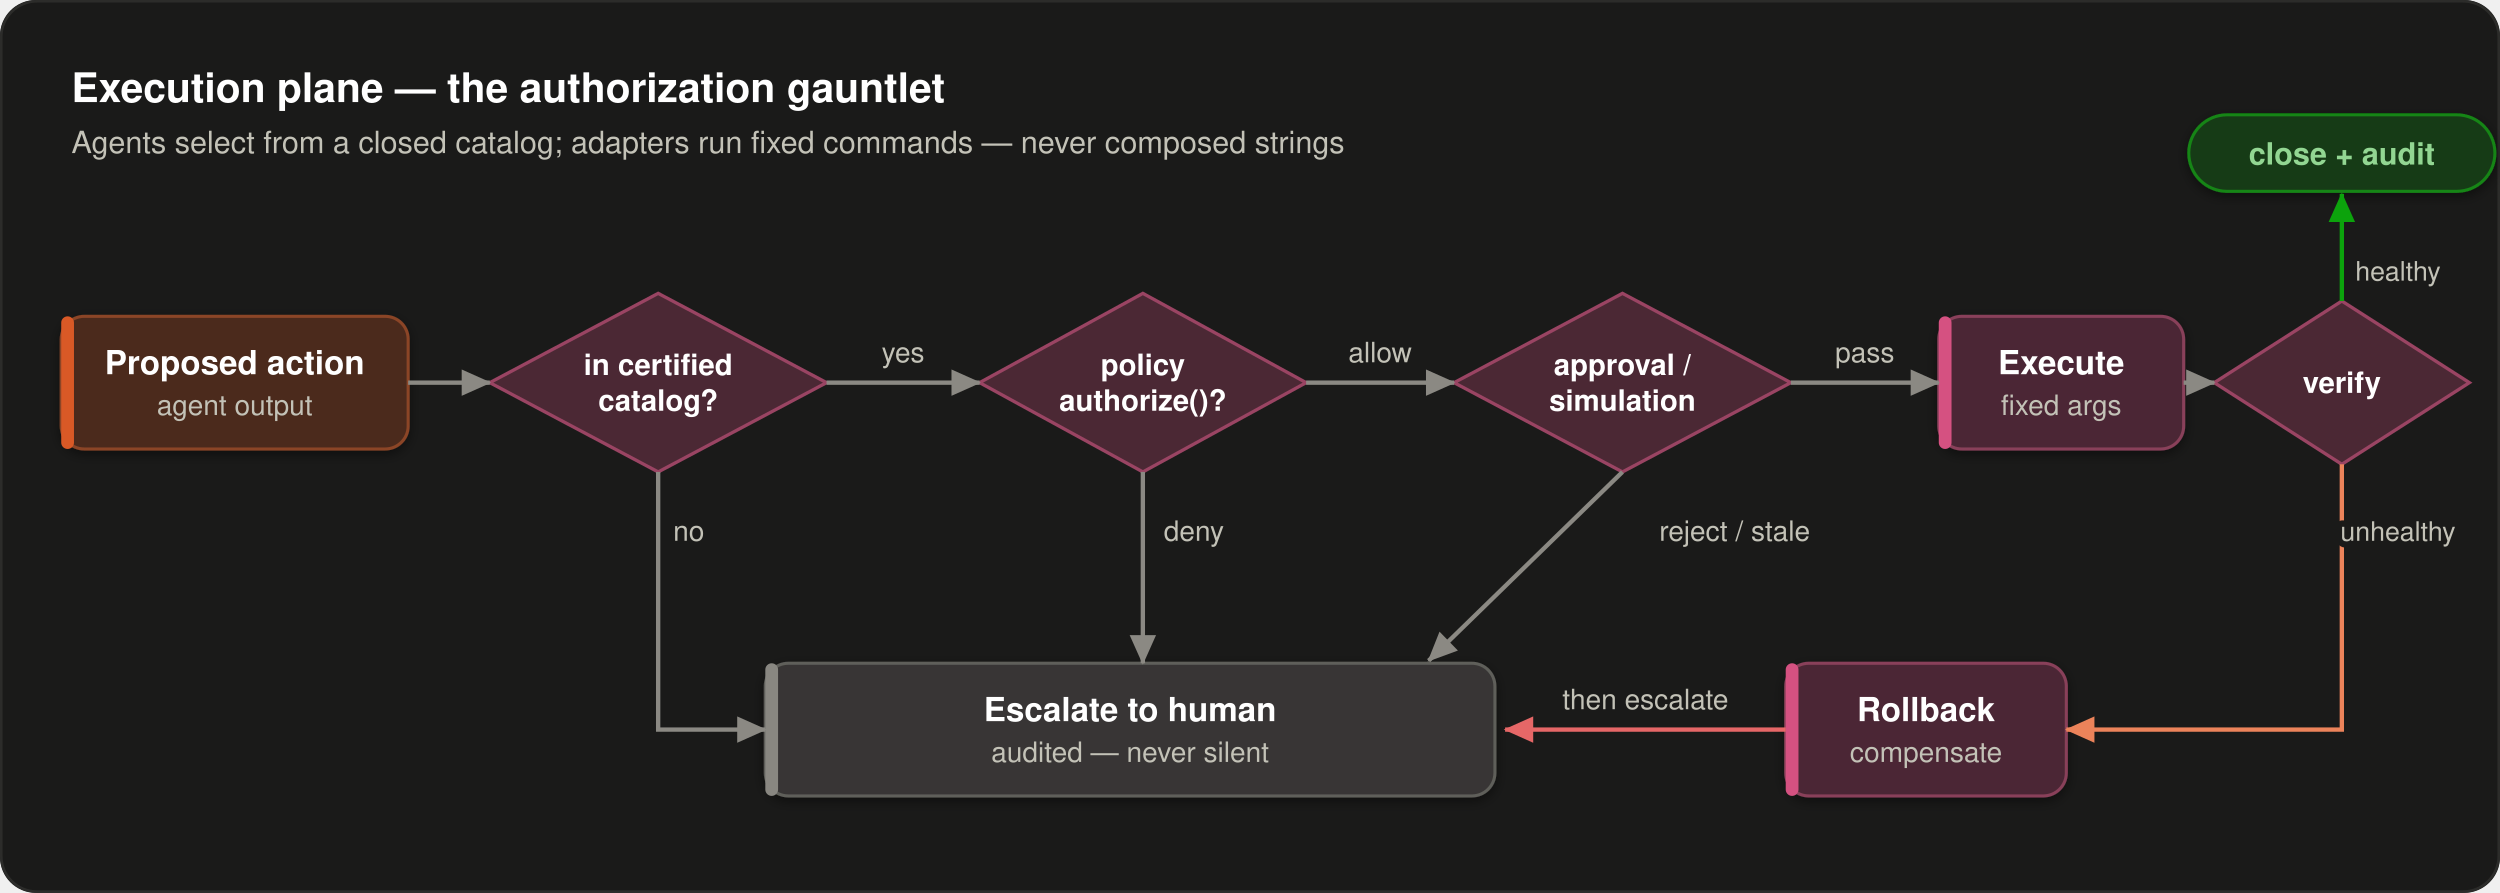
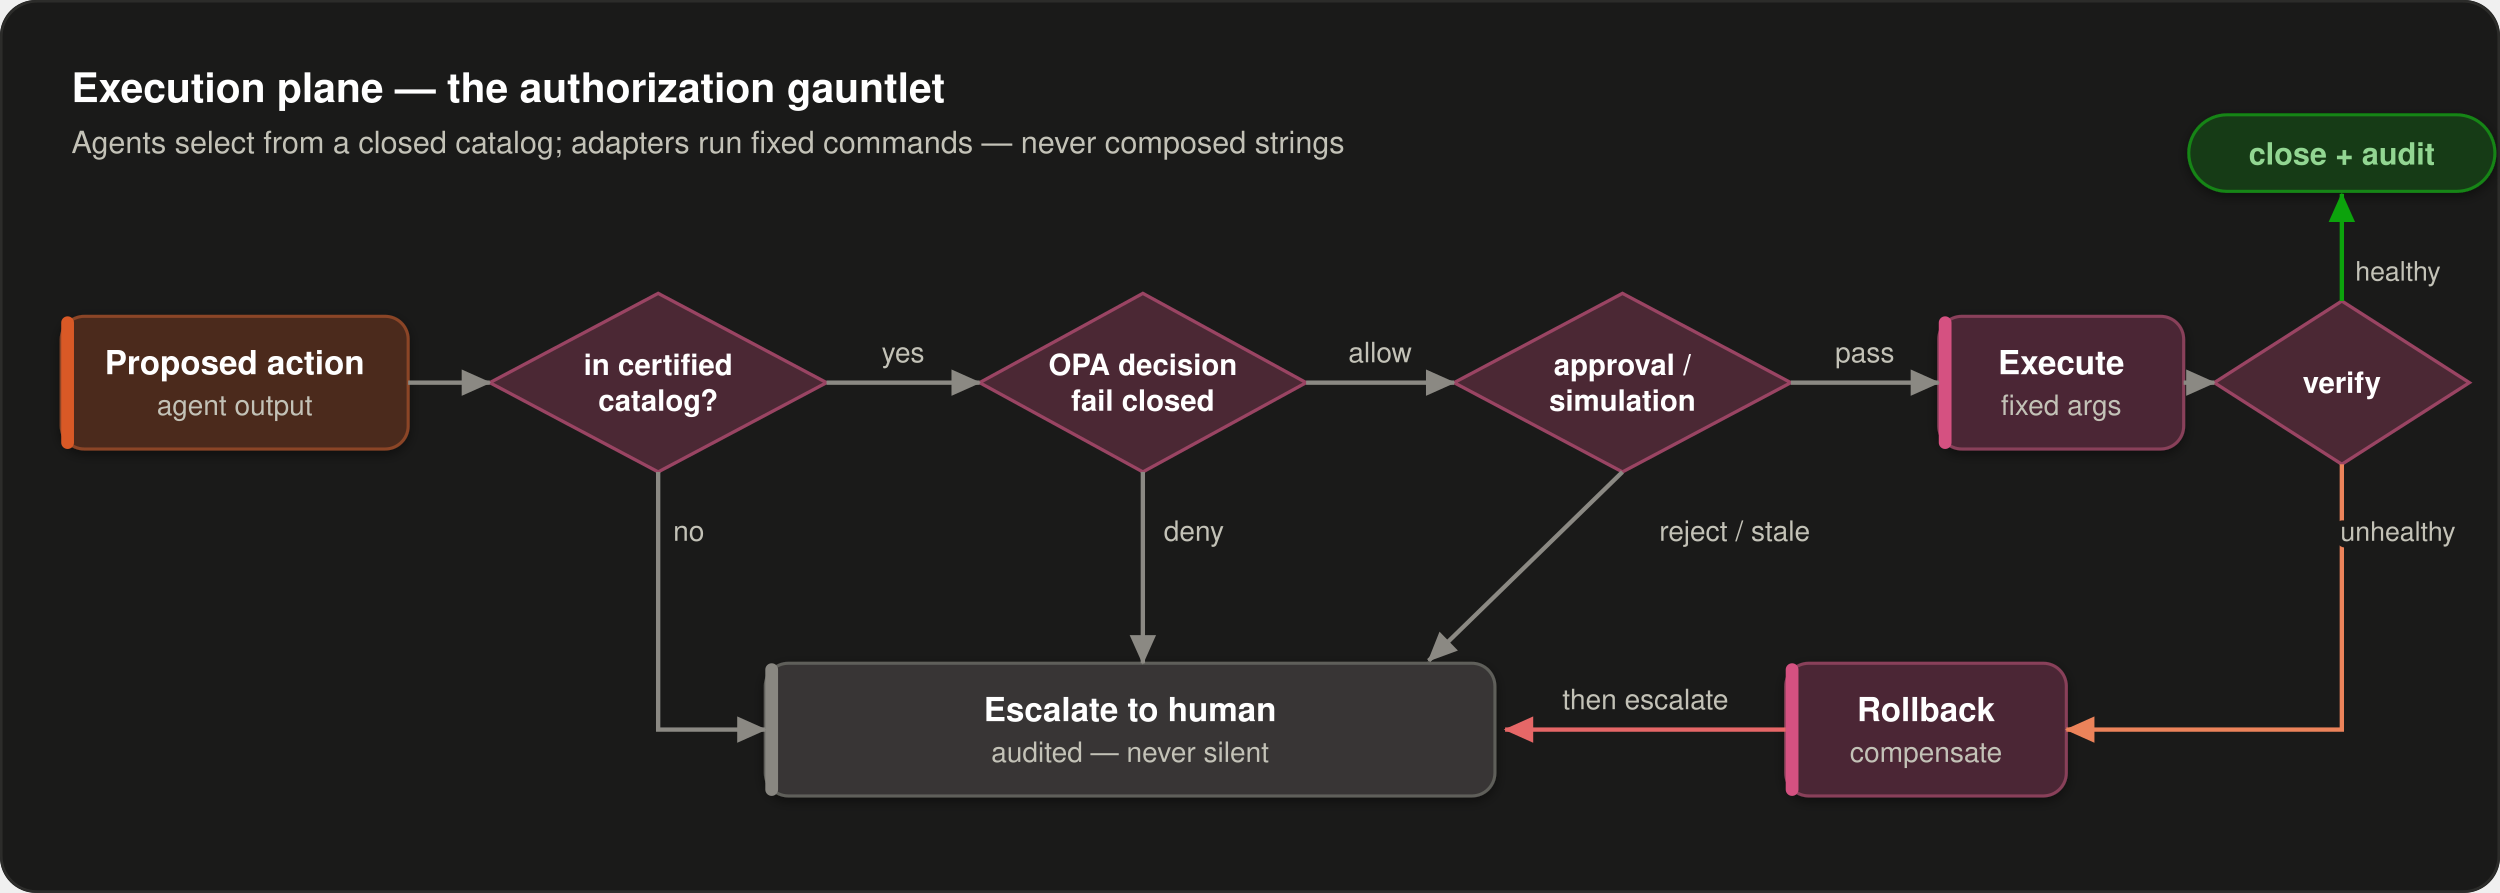
<svg xmlns="http://www.w3.org/2000/svg" viewBox="0 0 980 350" font-family="system-ui, -apple-system, 'Segoe UI', Helvetica, Arial, sans-serif" role="img" aria-label="Execution: catalog membership, deterministic policy, plan-bound approval and simulation gate every mutation; verification decides close or rollback">
  <defs>
    <filter id="soft-dark" x="-12%" y="-12%" width="124%" height="130%">
      <feDropShadow dx="0" dy="1.5" stdDeviation="2.2" flood-color="#000000" flood-opacity="0.45" />
    </filter>
    <marker id="arrow-dark" viewBox="0 0 10 10" refX="8.6" refY="5" markerWidth="8" markerHeight="8" orient="auto-start-reverse">
      <path d="M 0.5 1.2 L 9 5 L 0.5 8.8 z" fill="#8b8983" />
    </marker>
    <marker id="arrow-good-dark" viewBox="0 0 10 10" refX="8.6" refY="5" markerWidth="8" markerHeight="8" orient="auto-start-reverse">
      <path d="M 0.5 1.2 L 9 5 L 0.5 8.8 z" fill="#0ca30c" />
    </marker>
    <marker id="arrow-bad-dark" viewBox="0 0 10 10" refX="8.6" refY="5" markerWidth="8" markerHeight="8" orient="auto-start-reverse">
      <path d="M 0.5 1.2 L 9 5 L 0.5 8.8 z" fill="#e66767" />
    </marker>
    <marker id="arrow-warn-dark" viewBox="0 0 10 10" refX="8.6" refY="5" markerWidth="8" markerHeight="8" orient="auto-start-reverse">
      <path d="M 0.5 1.2 L 9 5 L 0.5 8.8 z" fill="#ec835a" />
    </marker>
  </defs>
  <rect x="0" y="0" width="980" height="350" rx="14" fill="#1a1a19" />
  <rect x="0.5" y="0.5" width="979" height="349" rx="14" fill="none" stroke="#2c2c2a" stroke-width="1" />
  <text x="28" y="40" font-size="16" text-anchor="start" fill="#ffffff" font-weight="700">Execution plane — the authorization gauntlet</text>
  <text x="28" y="60" font-size="12" text-anchor="start" fill="#c3c2b7" font-weight="normal">Agents select from a closed catalog; adapters run fixed commands — never composed strings</text>
  <rect x="24" y="124" width="136" height="52" rx="9" fill="#4c2a1c" stroke="#8b4528" stroke-width="1.2" filter="url(#soft-dark)" />
  <rect x="24" y="124" width="5" height="52" rx="2.5" fill="#d95926" />
  <text x="92.0" y="146.68" font-size="13" text-anchor="middle" fill="#ffffff" font-weight="600">Proposed action</text>
  <text x="92.0" y="162.68" font-size="11" text-anchor="middle" fill="#c3c2b7" font-weight="normal">agent output</text>
  <polygon points="258,115.0 324.0,150 258,185.0 192.0,150" fill="#4b2834" stroke="#9a4463" stroke-width="1.3" />
  <text x="258" y="147" font-size="11.5" text-anchor="middle" fill="#ffffff" font-weight="600">in certified</text>
  <text x="258" y="161" font-size="11.5" text-anchor="middle" fill="#ffffff" font-weight="600">catalog?</text>
  <polygon points="448,115.0 512.0,150 448,185.0 384.0,150" fill="#4b2834" stroke="#9a4463" stroke-width="1.3" />
-   <text x="448" y="147" font-size="11.5" text-anchor="middle" fill="#ffffff" font-weight="600">policy</text>
-   <text x="448" y="161" font-size="11.5" text-anchor="middle" fill="#ffffff" font-weight="600">authorize()?</text>
+   <text x="448" y="147" font-size="11.5" text-anchor="middle" fill="#ffffff" font-weight="600">OPA decision</text>
+   <text x="448" y="161" font-size="11.5" text-anchor="middle" fill="#ffffff" font-weight="600">fail closed</text>
  <polygon points="636,115.0 702.0,150 636,185.0 570.0,150" fill="#4b2834" stroke="#9a4463" stroke-width="1.3" />
  <text x="636" y="147" font-size="11.5" text-anchor="middle" fill="#ffffff" font-weight="600">approval /</text>
  <text x="636" y="161" font-size="11.5" text-anchor="middle" fill="#ffffff" font-weight="600">simulation</text>
  <rect x="760" y="124" width="96" height="52" rx="9" fill="#4b2834" stroke="#89405a" stroke-width="1.2" filter="url(#soft-dark)" />
  <rect x="760" y="124" width="5" height="52" rx="2.5" fill="#d55181" />
  <text x="808.0" y="146.68" font-size="13" text-anchor="middle" fill="#ffffff" font-weight="600">Execute</text>
  <text x="808.0" y="162.68" font-size="11" text-anchor="middle" fill="#c3c2b7" font-weight="normal">fixed args</text>
  <polygon points="918,118.0 968.0,150 918,182.0 868.0,150" fill="#4b2834" stroke="#9a4463" stroke-width="1.3" />
  <text x="918" y="154" font-size="11.5" text-anchor="middle" fill="#ffffff" font-weight="600">verify</text>
  <path d="M 160 150 L 192 150" fill="none" stroke="#8b8983" stroke-width="1.7" marker-end="url(#arrow-dark)" />
  <path d="M 324 150 L 384 150" fill="none" stroke="#8b8983" stroke-width="1.7" marker-end="url(#arrow-dark)" />
  <text x="354.0" y="142" font-size="11" text-anchor="middle" fill="#c3c2b7" font-weight="normal" paint-order="stroke" stroke="#1a1a19" stroke-width="5" stroke-linejoin="round">yes</text>
  <path d="M 512 150 L 570 150" fill="none" stroke="#8b8983" stroke-width="1.7" marker-end="url(#arrow-dark)" />
  <text x="541.0" y="142" font-size="11" text-anchor="middle" fill="#c3c2b7" font-weight="normal" paint-order="stroke" stroke="#1a1a19" stroke-width="5" stroke-linejoin="round">allow</text>
  <path d="M 702 150 L 760 150" fill="none" stroke="#8b8983" stroke-width="1.7" marker-end="url(#arrow-dark)" />
  <text x="731.0" y="142" font-size="11" text-anchor="middle" fill="#c3c2b7" font-weight="normal" paint-order="stroke" stroke="#1a1a19" stroke-width="5" stroke-linejoin="round">pass</text>
  <path d="M 856 150 L 868 150" fill="none" stroke="#8b8983" stroke-width="1.7" marker-end="url(#arrow-dark)" />
  <rect x="300" y="260" width="286" height="52" rx="9" fill="#373634" stroke="#5f5e5a" stroke-width="1.2" filter="url(#soft-dark)" />
  <rect x="300" y="260" width="5" height="52" rx="2.5" fill="#898781" />
  <text x="443.0" y="282.68" font-size="13" text-anchor="middle" fill="#ffffff" font-weight="600">Escalate to human</text>
  <text x="443.0" y="298.68" font-size="11" text-anchor="middle" fill="#c3c2b7" font-weight="normal">audited — never silent</text>
  <path d="M 258 185 L 258 286 L 300 286" fill="none" stroke="#8b8983" stroke-width="1.7" marker-end="url(#arrow-dark)" />
  <text x="270" y="212" font-size="11" text-anchor="middle" fill="#c3c2b7" font-weight="normal" paint-order="stroke" stroke="#1a1a19" stroke-width="5" stroke-linejoin="round">no</text>
  <path d="M 448 185 L 448 260" fill="none" stroke="#8b8983" stroke-width="1.7" marker-end="url(#arrow-dark)" />
  <text x="468" y="212" font-size="11" text-anchor="middle" fill="#c3c2b7" font-weight="normal" paint-order="stroke" stroke="#1a1a19" stroke-width="5" stroke-linejoin="round">deny</text>
  <path d="M 636 185 L 560 259" fill="none" stroke="#8b8983" stroke-width="1.7" marker-end="url(#arrow-dark)" />
  <text x="680" y="212" font-size="11" text-anchor="middle" fill="#c3c2b7" font-weight="normal" paint-order="stroke" stroke="#1a1a19" stroke-width="5" stroke-linejoin="round">reject / stale</text>
  <rect x="700" y="260" width="110" height="52" rx="9" fill="#4b2834" stroke="#89405a" stroke-width="1.2" filter="url(#soft-dark)" />
  <rect x="700" y="260" width="5" height="52" rx="2.5" fill="#d55181" />
  <text x="755.0" y="282.68" font-size="13" text-anchor="middle" fill="#ffffff" font-weight="600">Rollback</text>
  <text x="755.0" y="298.68" font-size="11" text-anchor="middle" fill="#c3c2b7" font-weight="normal">compensate</text>
  <path d="M 918 182 L 918 286 L 810 286" fill="none" stroke="#ec835a" stroke-width="1.7" marker-end="url(#arrow-warn-dark)" />
  <text x="940" y="212" font-size="10.5" text-anchor="middle" fill="#c3c2b7" font-weight="normal" paint-order="stroke" stroke="#1a1a19" stroke-width="5" stroke-linejoin="round">unhealthy</text>
  <path d="M 700 286 L 590 286" fill="none" stroke="#e66767" stroke-width="1.7" marker-end="url(#arrow-bad-dark)" />
  <text x="645.0" y="278" font-size="11" text-anchor="middle" fill="#c3c2b7" font-weight="normal" paint-order="stroke" stroke="#1a1a19" stroke-width="5" stroke-linejoin="round">then escalate</text>
  <rect x="858.0" y="45" width="120" height="30" rx="15" fill="#173b16" stroke="#148514" stroke-width="1.2" filter="url(#soft-dark)" />
  <text x="918" y="64.5" font-size="12" text-anchor="middle" fill="#92d692" font-weight="600">close + audit</text>
  <path d="M 918 118 L 918 76" fill="none" stroke="#0ca30c" stroke-width="1.7" marker-end="url(#arrow-good-dark)" />
  <text x="940" y="110" font-size="10.5" text-anchor="middle" fill="#c3c2b7" font-weight="normal" paint-order="stroke" stroke="#1a1a19" stroke-width="5" stroke-linejoin="round">healthy</text>
</svg>
